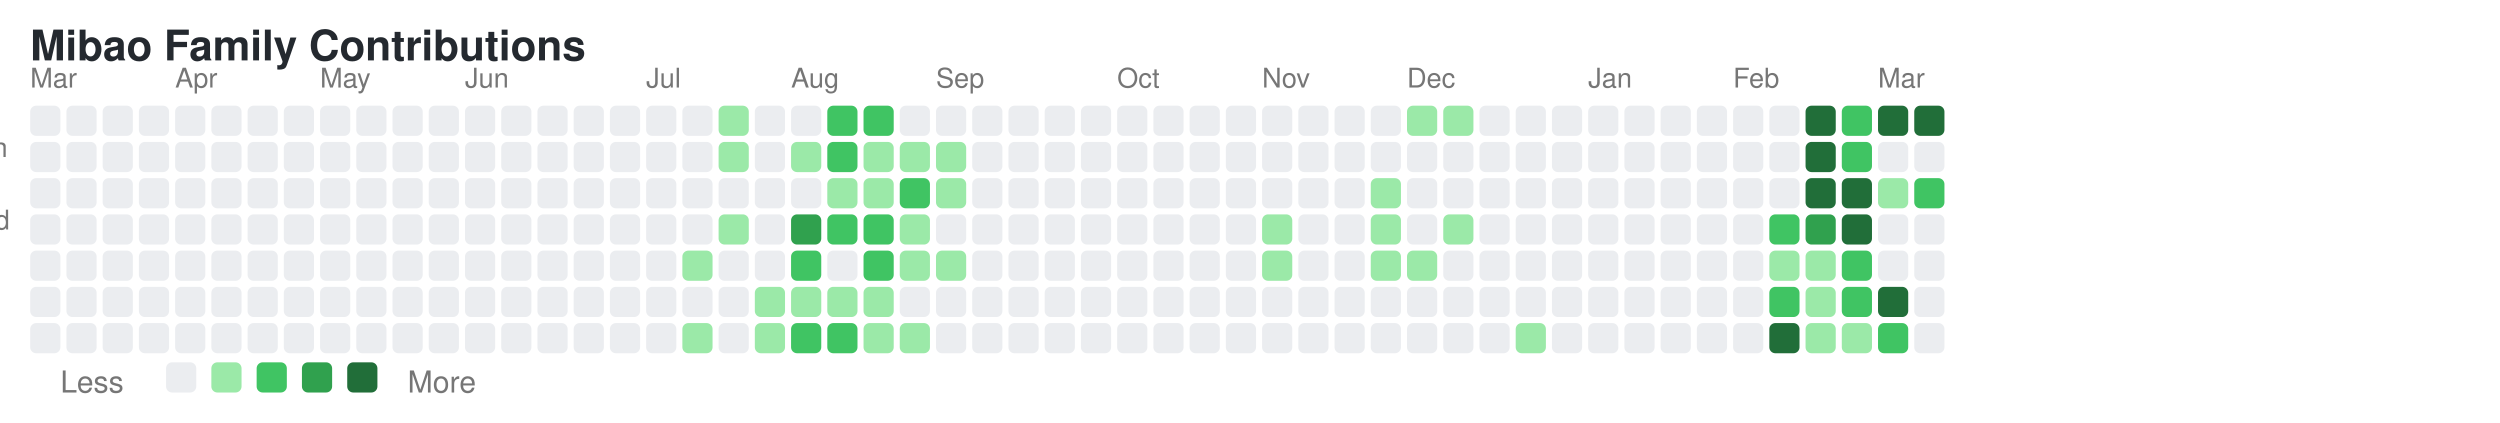
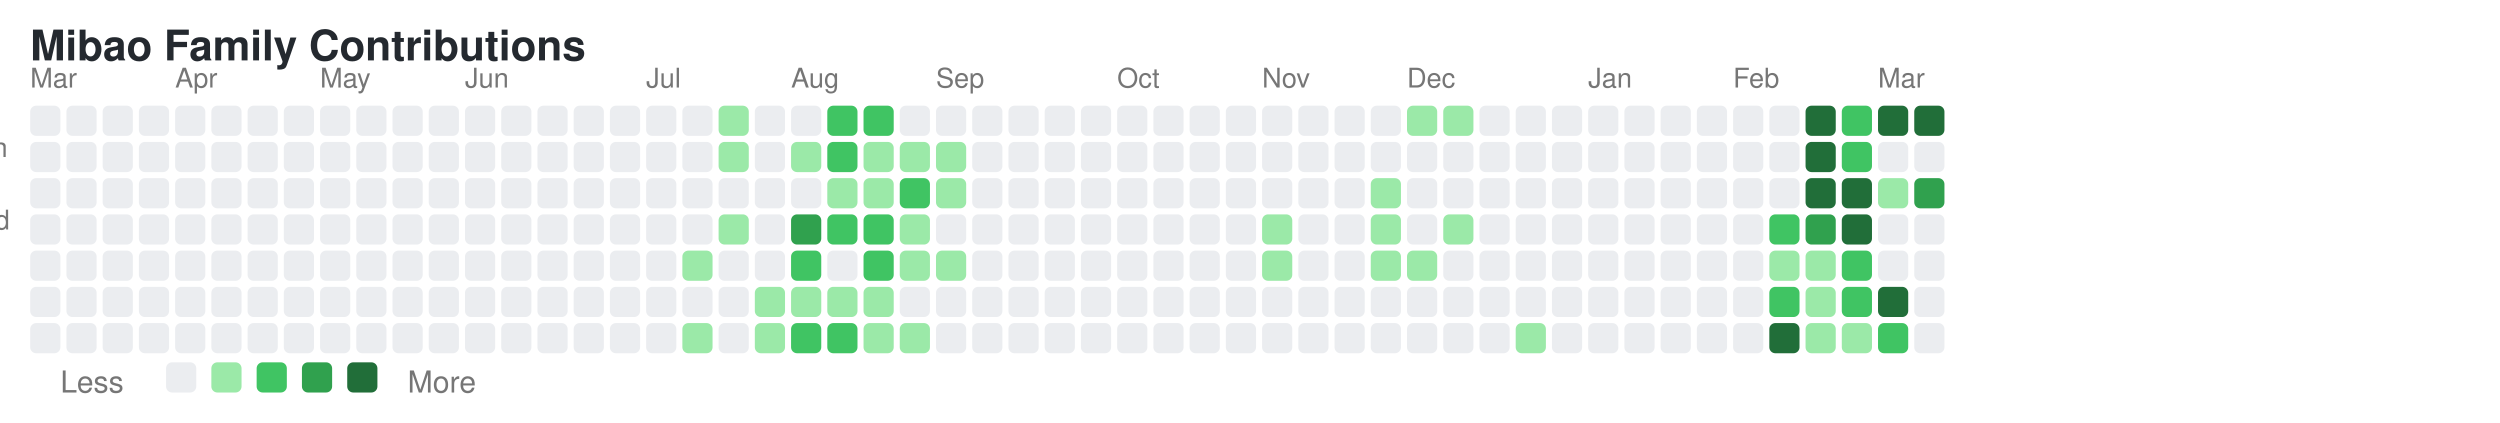
<svg xmlns="http://www.w3.org/2000/svg" width="828" height="140">
  <text x="10" y="20" font-family="-apple-system, BlinkMacSystemFont, Segoe UI, Helvetica, Arial, sans-serif" font-size="14" font-weight="600" fill="#24292f">Mibao Family Contributions</text>
  <g transform="translate(10, 35)">
    <text x="0" y="-6" font-family="-apple-system, BlinkMacSystemFont, Segoe UI, Helvetica, Arial, sans-serif" font-size="9" fill="#767676">Mar</text>
    <text x="48" y="-6" font-family="-apple-system, BlinkMacSystemFont, Segoe UI, Helvetica, Arial, sans-serif" font-size="9" fill="#767676">Apr</text>
    <text x="96" y="-6" font-family="-apple-system, BlinkMacSystemFont, Segoe UI, Helvetica, Arial, sans-serif" font-size="9" fill="#767676">May</text>
    <text x="144" y="-6" font-family="-apple-system, BlinkMacSystemFont, Segoe UI, Helvetica, Arial, sans-serif" font-size="9" fill="#767676">Jun</text>
    <text x="204" y="-6" font-family="-apple-system, BlinkMacSystemFont, Segoe UI, Helvetica, Arial, sans-serif" font-size="9" fill="#767676">Jul</text>
    <text x="252" y="-6" font-family="-apple-system, BlinkMacSystemFont, Segoe UI, Helvetica, Arial, sans-serif" font-size="9" fill="#767676">Aug</text>
    <text x="300" y="-6" font-family="-apple-system, BlinkMacSystemFont, Segoe UI, Helvetica, Arial, sans-serif" font-size="9" fill="#767676">Sep</text>
    <text x="360" y="-6" font-family="-apple-system, BlinkMacSystemFont, Segoe UI, Helvetica, Arial, sans-serif" font-size="9" fill="#767676">Oct</text>
    <text x="408" y="-6" font-family="-apple-system, BlinkMacSystemFont, Segoe UI, Helvetica, Arial, sans-serif" font-size="9" fill="#767676">Nov</text>
    <text x="456" y="-6" font-family="-apple-system, BlinkMacSystemFont, Segoe UI, Helvetica, Arial, sans-serif" font-size="9" fill="#767676">Dec</text>
    <text x="516" y="-6" font-family="-apple-system, BlinkMacSystemFont, Segoe UI, Helvetica, Arial, sans-serif" font-size="9" fill="#767676">Jan</text>
    <text x="564" y="-6" font-family="-apple-system, BlinkMacSystemFont, Segoe UI, Helvetica, Arial, sans-serif" font-size="9" fill="#767676">Feb</text>
    <text x="612" y="-6" font-family="-apple-system, BlinkMacSystemFont, Segoe UI, Helvetica, Arial, sans-serif" font-size="9" fill="#767676">Mar</text>
    <text x="-25" y="17.0" font-family="-apple-system, BlinkMacSystemFont, Segoe UI, Helvetica, Arial, sans-serif" font-size="9" fill="#767676">Mon</text>
    <text x="-25" y="41.0" font-family="-apple-system, BlinkMacSystemFont, Segoe UI, Helvetica, Arial, sans-serif" font-size="9" fill="#767676">Wed</text>
    <text x="-25" y="65.0" font-family="-apple-system, BlinkMacSystemFont, Segoe UI, Helvetica, Arial, sans-serif" font-size="9" fill="#767676">Fri</text>
    <rect x="0" y="0" width="10" height="10" fill="#ebedf0" rx="2" />
    <rect x="0" y="12" width="10" height="10" fill="#ebedf0" rx="2" />
    <rect x="0" y="24" width="10" height="10" fill="#ebedf0" rx="2" />
    <rect x="0" y="36" width="10" height="10" fill="#ebedf0" rx="2" />
    <rect x="0" y="48" width="10" height="10" fill="#ebedf0" rx="2" />
    <rect x="0" y="60" width="10" height="10" fill="#ebedf0" rx="2" />
    <rect x="0" y="72" width="10" height="10" fill="#ebedf0" rx="2" />
    <rect x="12" y="0" width="10" height="10" fill="#ebedf0" rx="2" />
    <rect x="12" y="12" width="10" height="10" fill="#ebedf0" rx="2" />
    <rect x="12" y="24" width="10" height="10" fill="#ebedf0" rx="2" />
    <rect x="12" y="36" width="10" height="10" fill="#ebedf0" rx="2" />
    <rect x="12" y="48" width="10" height="10" fill="#ebedf0" rx="2" />
    <rect x="12" y="60" width="10" height="10" fill="#ebedf0" rx="2" />
    <rect x="12" y="72" width="10" height="10" fill="#ebedf0" rx="2" />
    <rect x="24" y="0" width="10" height="10" fill="#ebedf0" rx="2" />
    <rect x="24" y="12" width="10" height="10" fill="#ebedf0" rx="2" />
    <rect x="24" y="24" width="10" height="10" fill="#ebedf0" rx="2" />
    <rect x="24" y="36" width="10" height="10" fill="#ebedf0" rx="2" />
    <rect x="24" y="48" width="10" height="10" fill="#ebedf0" rx="2" />
    <rect x="24" y="60" width="10" height="10" fill="#ebedf0" rx="2" />
    <rect x="24" y="72" width="10" height="10" fill="#ebedf0" rx="2" />
    <rect x="36" y="0" width="10" height="10" fill="#ebedf0" rx="2" />
    <rect x="36" y="12" width="10" height="10" fill="#ebedf0" rx="2" />
    <rect x="36" y="24" width="10" height="10" fill="#ebedf0" rx="2" />
    <rect x="36" y="36" width="10" height="10" fill="#ebedf0" rx="2" />
    <rect x="36" y="48" width="10" height="10" fill="#ebedf0" rx="2" />
    <rect x="36" y="60" width="10" height="10" fill="#ebedf0" rx="2" />
    <rect x="36" y="72" width="10" height="10" fill="#ebedf0" rx="2" />
    <rect x="48" y="0" width="10" height="10" fill="#ebedf0" rx="2" />
    <rect x="48" y="12" width="10" height="10" fill="#ebedf0" rx="2" />
    <rect x="48" y="24" width="10" height="10" fill="#ebedf0" rx="2" />
    <rect x="48" y="36" width="10" height="10" fill="#ebedf0" rx="2" />
    <rect x="48" y="48" width="10" height="10" fill="#ebedf0" rx="2" />
    <rect x="48" y="60" width="10" height="10" fill="#ebedf0" rx="2" />
    <rect x="48" y="72" width="10" height="10" fill="#ebedf0" rx="2" />
    <rect x="60" y="0" width="10" height="10" fill="#ebedf0" rx="2" />
    <rect x="60" y="12" width="10" height="10" fill="#ebedf0" rx="2" />
    <rect x="60" y="24" width="10" height="10" fill="#ebedf0" rx="2" />
    <rect x="60" y="36" width="10" height="10" fill="#ebedf0" rx="2" />
    <rect x="60" y="48" width="10" height="10" fill="#ebedf0" rx="2" />
    <rect x="60" y="60" width="10" height="10" fill="#ebedf0" rx="2" />
    <rect x="60" y="72" width="10" height="10" fill="#ebedf0" rx="2" />
    <rect x="72" y="0" width="10" height="10" fill="#ebedf0" rx="2" />
    <rect x="72" y="12" width="10" height="10" fill="#ebedf0" rx="2" />
    <rect x="72" y="24" width="10" height="10" fill="#ebedf0" rx="2" />
    <rect x="72" y="36" width="10" height="10" fill="#ebedf0" rx="2" />
    <rect x="72" y="48" width="10" height="10" fill="#ebedf0" rx="2" />
    <rect x="72" y="60" width="10" height="10" fill="#ebedf0" rx="2" />
    <rect x="72" y="72" width="10" height="10" fill="#ebedf0" rx="2" />
    <rect x="84" y="0" width="10" height="10" fill="#ebedf0" rx="2" />
    <rect x="84" y="12" width="10" height="10" fill="#ebedf0" rx="2" />
    <rect x="84" y="24" width="10" height="10" fill="#ebedf0" rx="2" />
    <rect x="84" y="36" width="10" height="10" fill="#ebedf0" rx="2" />
    <rect x="84" y="48" width="10" height="10" fill="#ebedf0" rx="2" />
    <rect x="84" y="60" width="10" height="10" fill="#ebedf0" rx="2" />
    <rect x="84" y="72" width="10" height="10" fill="#ebedf0" rx="2" />
    <rect x="96" y="0" width="10" height="10" fill="#ebedf0" rx="2" />
    <rect x="96" y="12" width="10" height="10" fill="#ebedf0" rx="2" />
    <rect x="96" y="24" width="10" height="10" fill="#ebedf0" rx="2" />
    <rect x="96" y="36" width="10" height="10" fill="#ebedf0" rx="2" />
    <rect x="96" y="48" width="10" height="10" fill="#ebedf0" rx="2" />
    <rect x="96" y="60" width="10" height="10" fill="#ebedf0" rx="2" />
    <rect x="96" y="72" width="10" height="10" fill="#ebedf0" rx="2" />
    <rect x="108" y="0" width="10" height="10" fill="#ebedf0" rx="2" />
    <rect x="108" y="12" width="10" height="10" fill="#ebedf0" rx="2" />
    <rect x="108" y="24" width="10" height="10" fill="#ebedf0" rx="2" />
    <rect x="108" y="36" width="10" height="10" fill="#ebedf0" rx="2" />
    <rect x="108" y="48" width="10" height="10" fill="#ebedf0" rx="2" />
    <rect x="108" y="60" width="10" height="10" fill="#ebedf0" rx="2" />
    <rect x="108" y="72" width="10" height="10" fill="#ebedf0" rx="2" />
    <rect x="120" y="0" width="10" height="10" fill="#ebedf0" rx="2" />
    <rect x="120" y="12" width="10" height="10" fill="#ebedf0" rx="2" />
    <rect x="120" y="24" width="10" height="10" fill="#ebedf0" rx="2" />
    <rect x="120" y="36" width="10" height="10" fill="#ebedf0" rx="2" />
    <rect x="120" y="48" width="10" height="10" fill="#ebedf0" rx="2" />
    <rect x="120" y="60" width="10" height="10" fill="#ebedf0" rx="2" />
    <rect x="120" y="72" width="10" height="10" fill="#ebedf0" rx="2" />
    <rect x="132" y="0" width="10" height="10" fill="#ebedf0" rx="2" />
    <rect x="132" y="12" width="10" height="10" fill="#ebedf0" rx="2" />
    <rect x="132" y="24" width="10" height="10" fill="#ebedf0" rx="2" />
    <rect x="132" y="36" width="10" height="10" fill="#ebedf0" rx="2" />
    <rect x="132" y="48" width="10" height="10" fill="#ebedf0" rx="2" />
    <rect x="132" y="60" width="10" height="10" fill="#ebedf0" rx="2" />
    <rect x="132" y="72" width="10" height="10" fill="#ebedf0" rx="2" />
    <rect x="144" y="0" width="10" height="10" fill="#ebedf0" rx="2" />
    <rect x="144" y="12" width="10" height="10" fill="#ebedf0" rx="2" />
    <rect x="144" y="24" width="10" height="10" fill="#ebedf0" rx="2" />
    <rect x="144" y="36" width="10" height="10" fill="#ebedf0" rx="2" />
    <rect x="144" y="48" width="10" height="10" fill="#ebedf0" rx="2" />
    <rect x="144" y="60" width="10" height="10" fill="#ebedf0" rx="2" />
    <rect x="144" y="72" width="10" height="10" fill="#ebedf0" rx="2" />
    <rect x="156" y="0" width="10" height="10" fill="#ebedf0" rx="2" />
    <rect x="156" y="12" width="10" height="10" fill="#ebedf0" rx="2" />
    <rect x="156" y="24" width="10" height="10" fill="#ebedf0" rx="2" />
    <rect x="156" y="36" width="10" height="10" fill="#ebedf0" rx="2" />
    <rect x="156" y="48" width="10" height="10" fill="#ebedf0" rx="2" />
    <rect x="156" y="60" width="10" height="10" fill="#ebedf0" rx="2" />
    <rect x="156" y="72" width="10" height="10" fill="#ebedf0" rx="2" />
    <rect x="168" y="0" width="10" height="10" fill="#ebedf0" rx="2" />
    <rect x="168" y="12" width="10" height="10" fill="#ebedf0" rx="2" />
    <rect x="168" y="24" width="10" height="10" fill="#ebedf0" rx="2" />
    <rect x="168" y="36" width="10" height="10" fill="#ebedf0" rx="2" />
    <rect x="168" y="48" width="10" height="10" fill="#ebedf0" rx="2" />
    <rect x="168" y="60" width="10" height="10" fill="#ebedf0" rx="2" />
    <rect x="168" y="72" width="10" height="10" fill="#ebedf0" rx="2" />
    <rect x="180" y="0" width="10" height="10" fill="#ebedf0" rx="2" />
    <rect x="180" y="12" width="10" height="10" fill="#ebedf0" rx="2" />
    <rect x="180" y="24" width="10" height="10" fill="#ebedf0" rx="2" />
    <rect x="180" y="36" width="10" height="10" fill="#ebedf0" rx="2" />
    <rect x="180" y="48" width="10" height="10" fill="#ebedf0" rx="2" />
    <rect x="180" y="60" width="10" height="10" fill="#ebedf0" rx="2" />
    <rect x="180" y="72" width="10" height="10" fill="#ebedf0" rx="2" />
    <rect x="192" y="0" width="10" height="10" fill="#ebedf0" rx="2" />
    <rect x="192" y="12" width="10" height="10" fill="#ebedf0" rx="2" />
    <rect x="192" y="24" width="10" height="10" fill="#ebedf0" rx="2" />
    <rect x="192" y="36" width="10" height="10" fill="#ebedf0" rx="2" />
    <rect x="192" y="48" width="10" height="10" fill="#ebedf0" rx="2" />
    <rect x="192" y="60" width="10" height="10" fill="#ebedf0" rx="2" />
    <rect x="192" y="72" width="10" height="10" fill="#ebedf0" rx="2" />
    <rect x="204" y="0" width="10" height="10" fill="#ebedf0" rx="2" />
    <rect x="204" y="12" width="10" height="10" fill="#ebedf0" rx="2" />
    <rect x="204" y="24" width="10" height="10" fill="#ebedf0" rx="2" />
    <rect x="204" y="36" width="10" height="10" fill="#ebedf0" rx="2" />
    <rect x="204" y="48" width="10" height="10" fill="#ebedf0" rx="2" />
    <rect x="204" y="60" width="10" height="10" fill="#ebedf0" rx="2" />
    <rect x="204" y="72" width="10" height="10" fill="#ebedf0" rx="2" />
    <rect x="216" y="0" width="10" height="10" fill="#ebedf0" rx="2" />
    <rect x="216" y="12" width="10" height="10" fill="#ebedf0" rx="2" />
    <rect x="216" y="24" width="10" height="10" fill="#ebedf0" rx="2" />
    <rect x="216" y="36" width="10" height="10" fill="#ebedf0" rx="2" />
    <rect x="216" y="48" width="10" height="10" fill="#9be9a8" rx="2" />
    <rect x="216" y="60" width="10" height="10" fill="#ebedf0" rx="2" />
    <rect x="216" y="72" width="10" height="10" fill="#9be9a8" rx="2" />
    <rect x="228" y="0" width="10" height="10" fill="#9be9a8" rx="2" />
    <rect x="228" y="12" width="10" height="10" fill="#9be9a8" rx="2" />
    <rect x="228" y="24" width="10" height="10" fill="#ebedf0" rx="2" />
    <rect x="228" y="36" width="10" height="10" fill="#9be9a8" rx="2" />
    <rect x="228" y="48" width="10" height="10" fill="#ebedf0" rx="2" />
    <rect x="228" y="60" width="10" height="10" fill="#ebedf0" rx="2" />
    <rect x="228" y="72" width="10" height="10" fill="#ebedf0" rx="2" />
    <rect x="240" y="0" width="10" height="10" fill="#ebedf0" rx="2" />
    <rect x="240" y="12" width="10" height="10" fill="#ebedf0" rx="2" />
    <rect x="240" y="24" width="10" height="10" fill="#ebedf0" rx="2" />
    <rect x="240" y="36" width="10" height="10" fill="#ebedf0" rx="2" />
    <rect x="240" y="48" width="10" height="10" fill="#ebedf0" rx="2" />
    <rect x="240" y="60" width="10" height="10" fill="#9be9a8" rx="2" />
    <rect x="240" y="72" width="10" height="10" fill="#9be9a8" rx="2" />
    <rect x="252" y="0" width="10" height="10" fill="#ebedf0" rx="2" />
    <rect x="252" y="12" width="10" height="10" fill="#9be9a8" rx="2" />
    <rect x="252" y="24" width="10" height="10" fill="#ebedf0" rx="2" />
    <rect x="252" y="36" width="10" height="10" fill="#30a14e" rx="2" />
    <rect x="252" y="48" width="10" height="10" fill="#40c463" rx="2" />
    <rect x="252" y="60" width="10" height="10" fill="#9be9a8" rx="2" />
    <rect x="252" y="72" width="10" height="10" fill="#40c463" rx="2" />
    <rect x="264" y="0" width="10" height="10" fill="#40c463" rx="2" />
    <rect x="264" y="12" width="10" height="10" fill="#40c463" rx="2" />
    <rect x="264" y="24" width="10" height="10" fill="#9be9a8" rx="2" />
    <rect x="264" y="36" width="10" height="10" fill="#40c463" rx="2" />
    <rect x="264" y="48" width="10" height="10" fill="#ebedf0" rx="2" />
    <rect x="264" y="60" width="10" height="10" fill="#9be9a8" rx="2" />
    <rect x="264" y="72" width="10" height="10" fill="#40c463" rx="2" />
    <rect x="276" y="0" width="10" height="10" fill="#40c463" rx="2" />
    <rect x="276" y="12" width="10" height="10" fill="#9be9a8" rx="2" />
    <rect x="276" y="24" width="10" height="10" fill="#9be9a8" rx="2" />
    <rect x="276" y="36" width="10" height="10" fill="#40c463" rx="2" />
    <rect x="276" y="48" width="10" height="10" fill="#40c463" rx="2" />
    <rect x="276" y="60" width="10" height="10" fill="#9be9a8" rx="2" />
    <rect x="276" y="72" width="10" height="10" fill="#9be9a8" rx="2" />
    <rect x="288" y="0" width="10" height="10" fill="#ebedf0" rx="2" />
    <rect x="288" y="12" width="10" height="10" fill="#9be9a8" rx="2" />
    <rect x="288" y="24" width="10" height="10" fill="#40c463" rx="2" />
    <rect x="288" y="36" width="10" height="10" fill="#9be9a8" rx="2" />
    <rect x="288" y="48" width="10" height="10" fill="#9be9a8" rx="2" />
    <rect x="288" y="60" width="10" height="10" fill="#ebedf0" rx="2" />
    <rect x="288" y="72" width="10" height="10" fill="#9be9a8" rx="2" />
    <rect x="300" y="0" width="10" height="10" fill="#ebedf0" rx="2" />
    <rect x="300" y="12" width="10" height="10" fill="#9be9a8" rx="2" />
    <rect x="300" y="24" width="10" height="10" fill="#9be9a8" rx="2" />
    <rect x="300" y="36" width="10" height="10" fill="#ebedf0" rx="2" />
    <rect x="300" y="48" width="10" height="10" fill="#9be9a8" rx="2" />
    <rect x="300" y="60" width="10" height="10" fill="#ebedf0" rx="2" />
    <rect x="300" y="72" width="10" height="10" fill="#ebedf0" rx="2" />
    <rect x="312" y="0" width="10" height="10" fill="#ebedf0" rx="2" />
    <rect x="312" y="12" width="10" height="10" fill="#ebedf0" rx="2" />
    <rect x="312" y="24" width="10" height="10" fill="#ebedf0" rx="2" />
    <rect x="312" y="36" width="10" height="10" fill="#ebedf0" rx="2" />
    <rect x="312" y="48" width="10" height="10" fill="#ebedf0" rx="2" />
    <rect x="312" y="60" width="10" height="10" fill="#ebedf0" rx="2" />
    <rect x="312" y="72" width="10" height="10" fill="#ebedf0" rx="2" />
    <rect x="324" y="0" width="10" height="10" fill="#ebedf0" rx="2" />
    <rect x="324" y="12" width="10" height="10" fill="#ebedf0" rx="2" />
    <rect x="324" y="24" width="10" height="10" fill="#ebedf0" rx="2" />
    <rect x="324" y="36" width="10" height="10" fill="#ebedf0" rx="2" />
    <rect x="324" y="48" width="10" height="10" fill="#ebedf0" rx="2" />
    <rect x="324" y="60" width="10" height="10" fill="#ebedf0" rx="2" />
    <rect x="324" y="72" width="10" height="10" fill="#ebedf0" rx="2" />
    <rect x="336" y="0" width="10" height="10" fill="#ebedf0" rx="2" />
    <rect x="336" y="12" width="10" height="10" fill="#ebedf0" rx="2" />
    <rect x="336" y="24" width="10" height="10" fill="#ebedf0" rx="2" />
    <rect x="336" y="36" width="10" height="10" fill="#ebedf0" rx="2" />
    <rect x="336" y="48" width="10" height="10" fill="#ebedf0" rx="2" />
    <rect x="336" y="60" width="10" height="10" fill="#ebedf0" rx="2" />
    <rect x="336" y="72" width="10" height="10" fill="#ebedf0" rx="2" />
    <rect x="348" y="0" width="10" height="10" fill="#ebedf0" rx="2" />
    <rect x="348" y="12" width="10" height="10" fill="#ebedf0" rx="2" />
    <rect x="348" y="24" width="10" height="10" fill="#ebedf0" rx="2" />
    <rect x="348" y="36" width="10" height="10" fill="#ebedf0" rx="2" />
    <rect x="348" y="48" width="10" height="10" fill="#ebedf0" rx="2" />
    <rect x="348" y="60" width="10" height="10" fill="#ebedf0" rx="2" />
    <rect x="348" y="72" width="10" height="10" fill="#ebedf0" rx="2" />
    <rect x="360" y="0" width="10" height="10" fill="#ebedf0" rx="2" />
    <rect x="360" y="12" width="10" height="10" fill="#ebedf0" rx="2" />
    <rect x="360" y="24" width="10" height="10" fill="#ebedf0" rx="2" />
    <rect x="360" y="36" width="10" height="10" fill="#ebedf0" rx="2" />
    <rect x="360" y="48" width="10" height="10" fill="#ebedf0" rx="2" />
    <rect x="360" y="60" width="10" height="10" fill="#ebedf0" rx="2" />
    <rect x="360" y="72" width="10" height="10" fill="#ebedf0" rx="2" />
    <rect x="372" y="0" width="10" height="10" fill="#ebedf0" rx="2" />
    <rect x="372" y="12" width="10" height="10" fill="#ebedf0" rx="2" />
    <rect x="372" y="24" width="10" height="10" fill="#ebedf0" rx="2" />
    <rect x="372" y="36" width="10" height="10" fill="#ebedf0" rx="2" />
    <rect x="372" y="48" width="10" height="10" fill="#ebedf0" rx="2" />
    <rect x="372" y="60" width="10" height="10" fill="#ebedf0" rx="2" />
    <rect x="372" y="72" width="10" height="10" fill="#ebedf0" rx="2" />
    <rect x="384" y="0" width="10" height="10" fill="#ebedf0" rx="2" />
    <rect x="384" y="12" width="10" height="10" fill="#ebedf0" rx="2" />
    <rect x="384" y="24" width="10" height="10" fill="#ebedf0" rx="2" />
    <rect x="384" y="36" width="10" height="10" fill="#ebedf0" rx="2" />
    <rect x="384" y="48" width="10" height="10" fill="#ebedf0" rx="2" />
    <rect x="384" y="60" width="10" height="10" fill="#ebedf0" rx="2" />
    <rect x="384" y="72" width="10" height="10" fill="#ebedf0" rx="2" />
    <rect x="396" y="0" width="10" height="10" fill="#ebedf0" rx="2" />
    <rect x="396" y="12" width="10" height="10" fill="#ebedf0" rx="2" />
    <rect x="396" y="24" width="10" height="10" fill="#ebedf0" rx="2" />
    <rect x="396" y="36" width="10" height="10" fill="#ebedf0" rx="2" />
    <rect x="396" y="48" width="10" height="10" fill="#ebedf0" rx="2" />
    <rect x="396" y="60" width="10" height="10" fill="#ebedf0" rx="2" />
    <rect x="396" y="72" width="10" height="10" fill="#ebedf0" rx="2" />
    <rect x="408" y="0" width="10" height="10" fill="#ebedf0" rx="2" />
    <rect x="408" y="12" width="10" height="10" fill="#ebedf0" rx="2" />
    <rect x="408" y="24" width="10" height="10" fill="#ebedf0" rx="2" />
    <rect x="408" y="36" width="10" height="10" fill="#9be9a8" rx="2" />
    <rect x="408" y="48" width="10" height="10" fill="#9be9a8" rx="2" />
    <rect x="408" y="60" width="10" height="10" fill="#ebedf0" rx="2" />
    <rect x="408" y="72" width="10" height="10" fill="#ebedf0" rx="2" />
    <rect x="420" y="0" width="10" height="10" fill="#ebedf0" rx="2" />
    <rect x="420" y="12" width="10" height="10" fill="#ebedf0" rx="2" />
    <rect x="420" y="24" width="10" height="10" fill="#ebedf0" rx="2" />
    <rect x="420" y="36" width="10" height="10" fill="#ebedf0" rx="2" />
    <rect x="420" y="48" width="10" height="10" fill="#ebedf0" rx="2" />
    <rect x="420" y="60" width="10" height="10" fill="#ebedf0" rx="2" />
    <rect x="420" y="72" width="10" height="10" fill="#ebedf0" rx="2" />
    <rect x="432" y="0" width="10" height="10" fill="#ebedf0" rx="2" />
    <rect x="432" y="12" width="10" height="10" fill="#ebedf0" rx="2" />
    <rect x="432" y="24" width="10" height="10" fill="#ebedf0" rx="2" />
    <rect x="432" y="36" width="10" height="10" fill="#ebedf0" rx="2" />
    <rect x="432" y="48" width="10" height="10" fill="#ebedf0" rx="2" />
    <rect x="432" y="60" width="10" height="10" fill="#ebedf0" rx="2" />
    <rect x="432" y="72" width="10" height="10" fill="#ebedf0" rx="2" />
    <rect x="444" y="0" width="10" height="10" fill="#ebedf0" rx="2" />
    <rect x="444" y="12" width="10" height="10" fill="#ebedf0" rx="2" />
    <rect x="444" y="24" width="10" height="10" fill="#9be9a8" rx="2" />
    <rect x="444" y="36" width="10" height="10" fill="#9be9a8" rx="2" />
    <rect x="444" y="48" width="10" height="10" fill="#9be9a8" rx="2" />
    <rect x="444" y="60" width="10" height="10" fill="#ebedf0" rx="2" />
    <rect x="444" y="72" width="10" height="10" fill="#ebedf0" rx="2" />
    <rect x="456" y="0" width="10" height="10" fill="#9be9a8" rx="2" />
    <rect x="456" y="12" width="10" height="10" fill="#ebedf0" rx="2" />
    <rect x="456" y="24" width="10" height="10" fill="#ebedf0" rx="2" />
    <rect x="456" y="36" width="10" height="10" fill="#ebedf0" rx="2" />
    <rect x="456" y="48" width="10" height="10" fill="#9be9a8" rx="2" />
    <rect x="456" y="60" width="10" height="10" fill="#ebedf0" rx="2" />
    <rect x="456" y="72" width="10" height="10" fill="#ebedf0" rx="2" />
    <rect x="468" y="0" width="10" height="10" fill="#9be9a8" rx="2" />
    <rect x="468" y="12" width="10" height="10" fill="#ebedf0" rx="2" />
    <rect x="468" y="24" width="10" height="10" fill="#ebedf0" rx="2" />
    <rect x="468" y="36" width="10" height="10" fill="#9be9a8" rx="2" />
    <rect x="468" y="48" width="10" height="10" fill="#ebedf0" rx="2" />
    <rect x="468" y="60" width="10" height="10" fill="#ebedf0" rx="2" />
    <rect x="468" y="72" width="10" height="10" fill="#ebedf0" rx="2" />
    <rect x="480" y="0" width="10" height="10" fill="#ebedf0" rx="2" />
    <rect x="480" y="12" width="10" height="10" fill="#ebedf0" rx="2" />
    <rect x="480" y="24" width="10" height="10" fill="#ebedf0" rx="2" />
    <rect x="480" y="36" width="10" height="10" fill="#ebedf0" rx="2" />
    <rect x="480" y="48" width="10" height="10" fill="#ebedf0" rx="2" />
    <rect x="480" y="60" width="10" height="10" fill="#ebedf0" rx="2" />
    <rect x="480" y="72" width="10" height="10" fill="#ebedf0" rx="2" />
    <rect x="492" y="0" width="10" height="10" fill="#ebedf0" rx="2" />
    <rect x="492" y="12" width="10" height="10" fill="#ebedf0" rx="2" />
    <rect x="492" y="24" width="10" height="10" fill="#ebedf0" rx="2" />
    <rect x="492" y="36" width="10" height="10" fill="#ebedf0" rx="2" />
    <rect x="492" y="48" width="10" height="10" fill="#ebedf0" rx="2" />
    <rect x="492" y="60" width="10" height="10" fill="#ebedf0" rx="2" />
    <rect x="492" y="72" width="10" height="10" fill="#9be9a8" rx="2" />
    <rect x="504" y="0" width="10" height="10" fill="#ebedf0" rx="2" />
    <rect x="504" y="12" width="10" height="10" fill="#ebedf0" rx="2" />
    <rect x="504" y="24" width="10" height="10" fill="#ebedf0" rx="2" />
    <rect x="504" y="36" width="10" height="10" fill="#ebedf0" rx="2" />
    <rect x="504" y="48" width="10" height="10" fill="#ebedf0" rx="2" />
    <rect x="504" y="60" width="10" height="10" fill="#ebedf0" rx="2" />
    <rect x="504" y="72" width="10" height="10" fill="#ebedf0" rx="2" />
    <rect x="516" y="0" width="10" height="10" fill="#ebedf0" rx="2" />
    <rect x="516" y="12" width="10" height="10" fill="#ebedf0" rx="2" />
    <rect x="516" y="24" width="10" height="10" fill="#ebedf0" rx="2" />
    <rect x="516" y="36" width="10" height="10" fill="#ebedf0" rx="2" />
    <rect x="516" y="48" width="10" height="10" fill="#ebedf0" rx="2" />
    <rect x="516" y="60" width="10" height="10" fill="#ebedf0" rx="2" />
    <rect x="516" y="72" width="10" height="10" fill="#ebedf0" rx="2" />
    <rect x="528" y="0" width="10" height="10" fill="#ebedf0" rx="2" />
    <rect x="528" y="12" width="10" height="10" fill="#ebedf0" rx="2" />
    <rect x="528" y="24" width="10" height="10" fill="#ebedf0" rx="2" />
    <rect x="528" y="36" width="10" height="10" fill="#ebedf0" rx="2" />
    <rect x="528" y="48" width="10" height="10" fill="#ebedf0" rx="2" />
    <rect x="528" y="60" width="10" height="10" fill="#ebedf0" rx="2" />
    <rect x="528" y="72" width="10" height="10" fill="#ebedf0" rx="2" />
    <rect x="540" y="0" width="10" height="10" fill="#ebedf0" rx="2" />
    <rect x="540" y="12" width="10" height="10" fill="#ebedf0" rx="2" />
    <rect x="540" y="24" width="10" height="10" fill="#ebedf0" rx="2" />
    <rect x="540" y="36" width="10" height="10" fill="#ebedf0" rx="2" />
    <rect x="540" y="48" width="10" height="10" fill="#ebedf0" rx="2" />
    <rect x="540" y="60" width="10" height="10" fill="#ebedf0" rx="2" />
    <rect x="540" y="72" width="10" height="10" fill="#ebedf0" rx="2" />
    <rect x="552" y="0" width="10" height="10" fill="#ebedf0" rx="2" />
    <rect x="552" y="12" width="10" height="10" fill="#ebedf0" rx="2" />
    <rect x="552" y="24" width="10" height="10" fill="#ebedf0" rx="2" />
    <rect x="552" y="36" width="10" height="10" fill="#ebedf0" rx="2" />
    <rect x="552" y="48" width="10" height="10" fill="#ebedf0" rx="2" />
    <rect x="552" y="60" width="10" height="10" fill="#ebedf0" rx="2" />
    <rect x="552" y="72" width="10" height="10" fill="#ebedf0" rx="2" />
    <rect x="564" y="0" width="10" height="10" fill="#ebedf0" rx="2" />
    <rect x="564" y="12" width="10" height="10" fill="#ebedf0" rx="2" />
    <rect x="564" y="24" width="10" height="10" fill="#ebedf0" rx="2" />
    <rect x="564" y="36" width="10" height="10" fill="#ebedf0" rx="2" />
    <rect x="564" y="48" width="10" height="10" fill="#ebedf0" rx="2" />
    <rect x="564" y="60" width="10" height="10" fill="#ebedf0" rx="2" />
    <rect x="564" y="72" width="10" height="10" fill="#ebedf0" rx="2" />
    <rect x="576" y="0" width="10" height="10" fill="#ebedf0" rx="2" />
    <rect x="576" y="12" width="10" height="10" fill="#ebedf0" rx="2" />
    <rect x="576" y="24" width="10" height="10" fill="#ebedf0" rx="2" />
    <rect x="576" y="36" width="10" height="10" fill="#40c463" rx="2" />
    <rect x="576" y="48" width="10" height="10" fill="#9be9a8" rx="2" />
    <rect x="576" y="60" width="10" height="10" fill="#40c463" rx="2" />
    <rect x="576" y="72" width="10" height="10" fill="#216e39" rx="2" />
    <rect x="588" y="0" width="10" height="10" fill="#216e39" rx="2" />
    <rect x="588" y="12" width="10" height="10" fill="#216e39" rx="2" />
    <rect x="588" y="24" width="10" height="10" fill="#216e39" rx="2" />
    <rect x="588" y="36" width="10" height="10" fill="#30a14e" rx="2" />
    <rect x="588" y="48" width="10" height="10" fill="#9be9a8" rx="2" />
    <rect x="588" y="60" width="10" height="10" fill="#9be9a8" rx="2" />
    <rect x="588" y="72" width="10" height="10" fill="#9be9a8" rx="2" />
    <rect x="600" y="0" width="10" height="10" fill="#40c463" rx="2" />
    <rect x="600" y="12" width="10" height="10" fill="#40c463" rx="2" />
    <rect x="600" y="24" width="10" height="10" fill="#216e39" rx="2" />
    <rect x="600" y="36" width="10" height="10" fill="#216e39" rx="2" />
    <rect x="600" y="48" width="10" height="10" fill="#40c463" rx="2" />
    <rect x="600" y="60" width="10" height="10" fill="#40c463" rx="2" />
    <rect x="600" y="72" width="10" height="10" fill="#9be9a8" rx="2" />
    <rect x="612" y="0" width="10" height="10" fill="#216e39" rx="2" />
    <rect x="612" y="12" width="10" height="10" fill="#ebedf0" rx="2" />
    <rect x="612" y="24" width="10" height="10" fill="#9be9a8" rx="2" />
    <rect x="612" y="36" width="10" height="10" fill="#ebedf0" rx="2" />
    <rect x="612" y="48" width="10" height="10" fill="#ebedf0" rx="2" />
    <rect x="612" y="60" width="10" height="10" fill="#216e39" rx="2" />
    <rect x="612" y="72" width="10" height="10" fill="#40c463" rx="2" />
    <rect x="624" y="0" width="10" height="10" fill="#216e39" rx="2" />
    <rect x="624" y="12" width="10" height="10" fill="#ebedf0" rx="2" />
-     <rect x="624" y="24" width="10" height="10" fill="#40c463" rx="2" />
+     <rect x="624" y="24" width="10" height="10" fill="#30a14e" rx="2" />
    <rect x="624" y="36" width="10" height="10" fill="#ebedf0" rx="2" />
    <rect x="624" y="48" width="10" height="10" fill="#ebedf0" rx="2" />
    <rect x="624" y="60" width="10" height="10" fill="#ebedf0" rx="2" />
    <rect x="624" y="72" width="10" height="10" fill="#ebedf0" rx="2" />
    <text x="10" y="95" font-family="-apple-system, BlinkMacSystemFont, Segoe UI, Helvetica, Arial, sans-serif" font-size="10" fill="#767676">Less</text>
    <rect x="45" y="85" width="10" height="10" fill="#ebedf0" rx="2" />
    <rect x="60" y="85" width="10" height="10" fill="#9be9a8" rx="2" />
    <rect x="75" y="85" width="10" height="10" fill="#40c463" rx="2" />
    <rect x="90" y="85" width="10" height="10" fill="#30a14e" rx="2" />
    <rect x="105" y="85" width="10" height="10" fill="#216e39" rx="2" />
    <text x="125" y="95" font-family="-apple-system, BlinkMacSystemFont, Segoe UI, Helvetica, Arial, sans-serif" font-size="10" fill="#767676">More</text>
  </g>
</svg>
